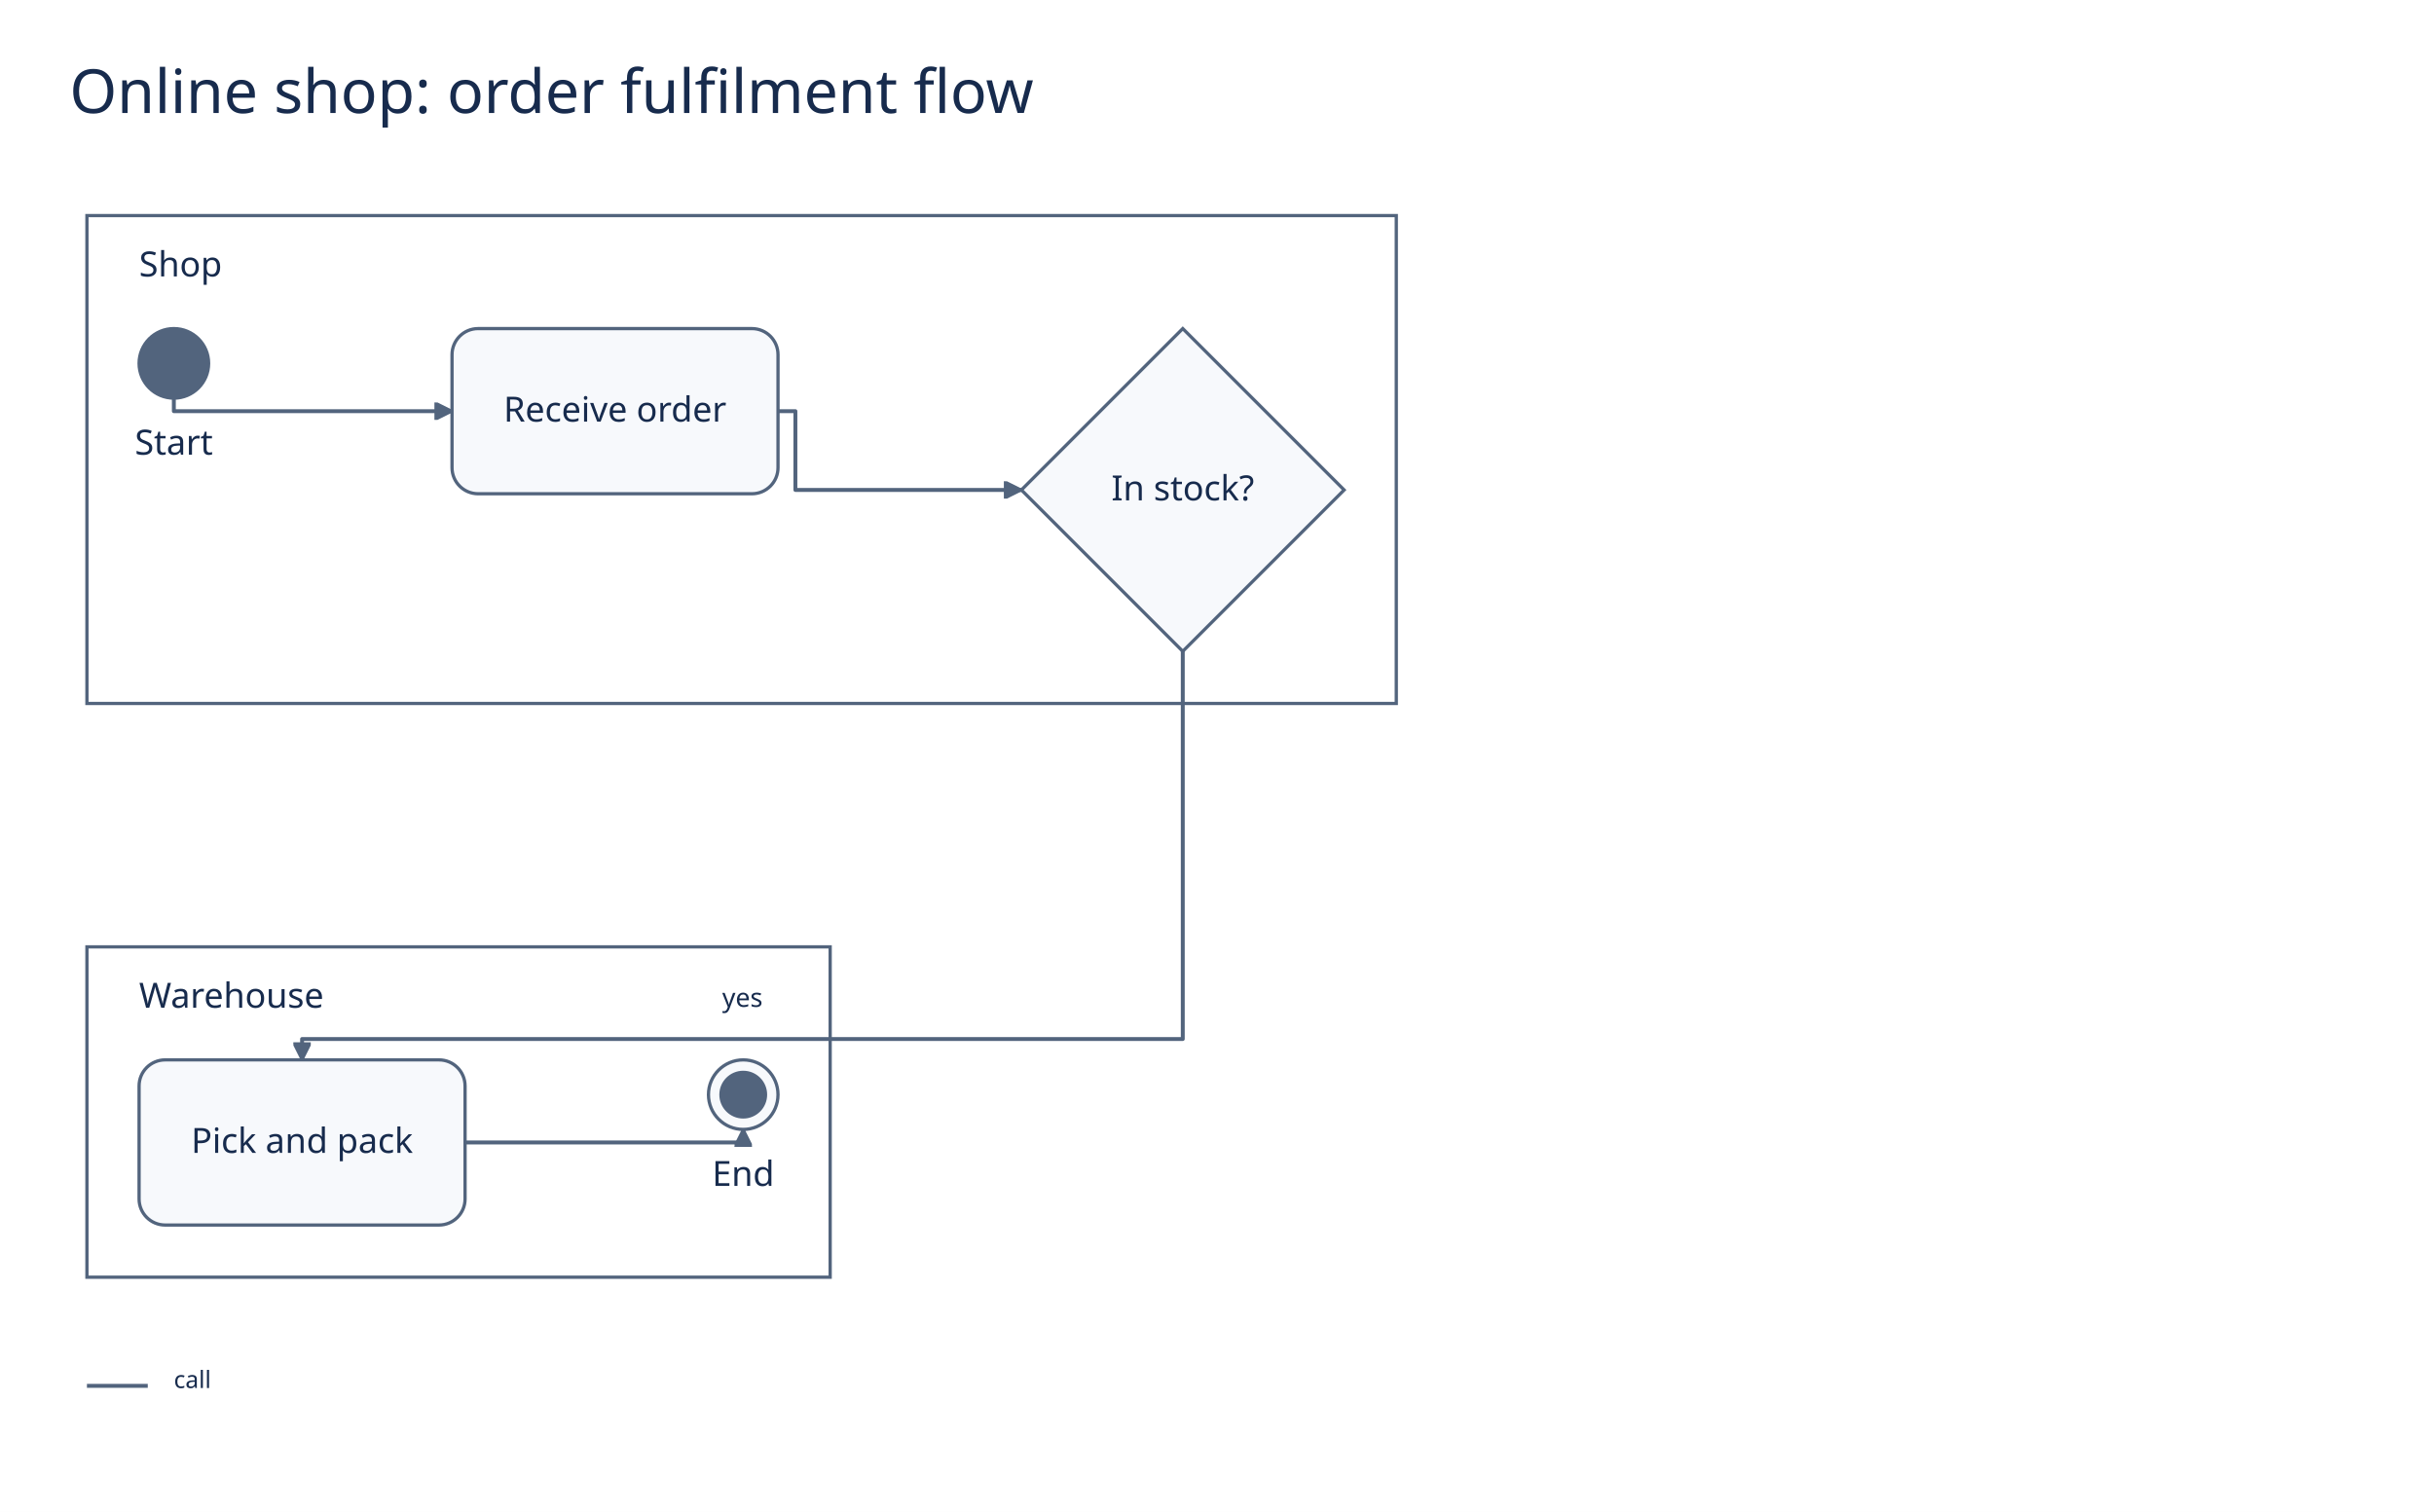
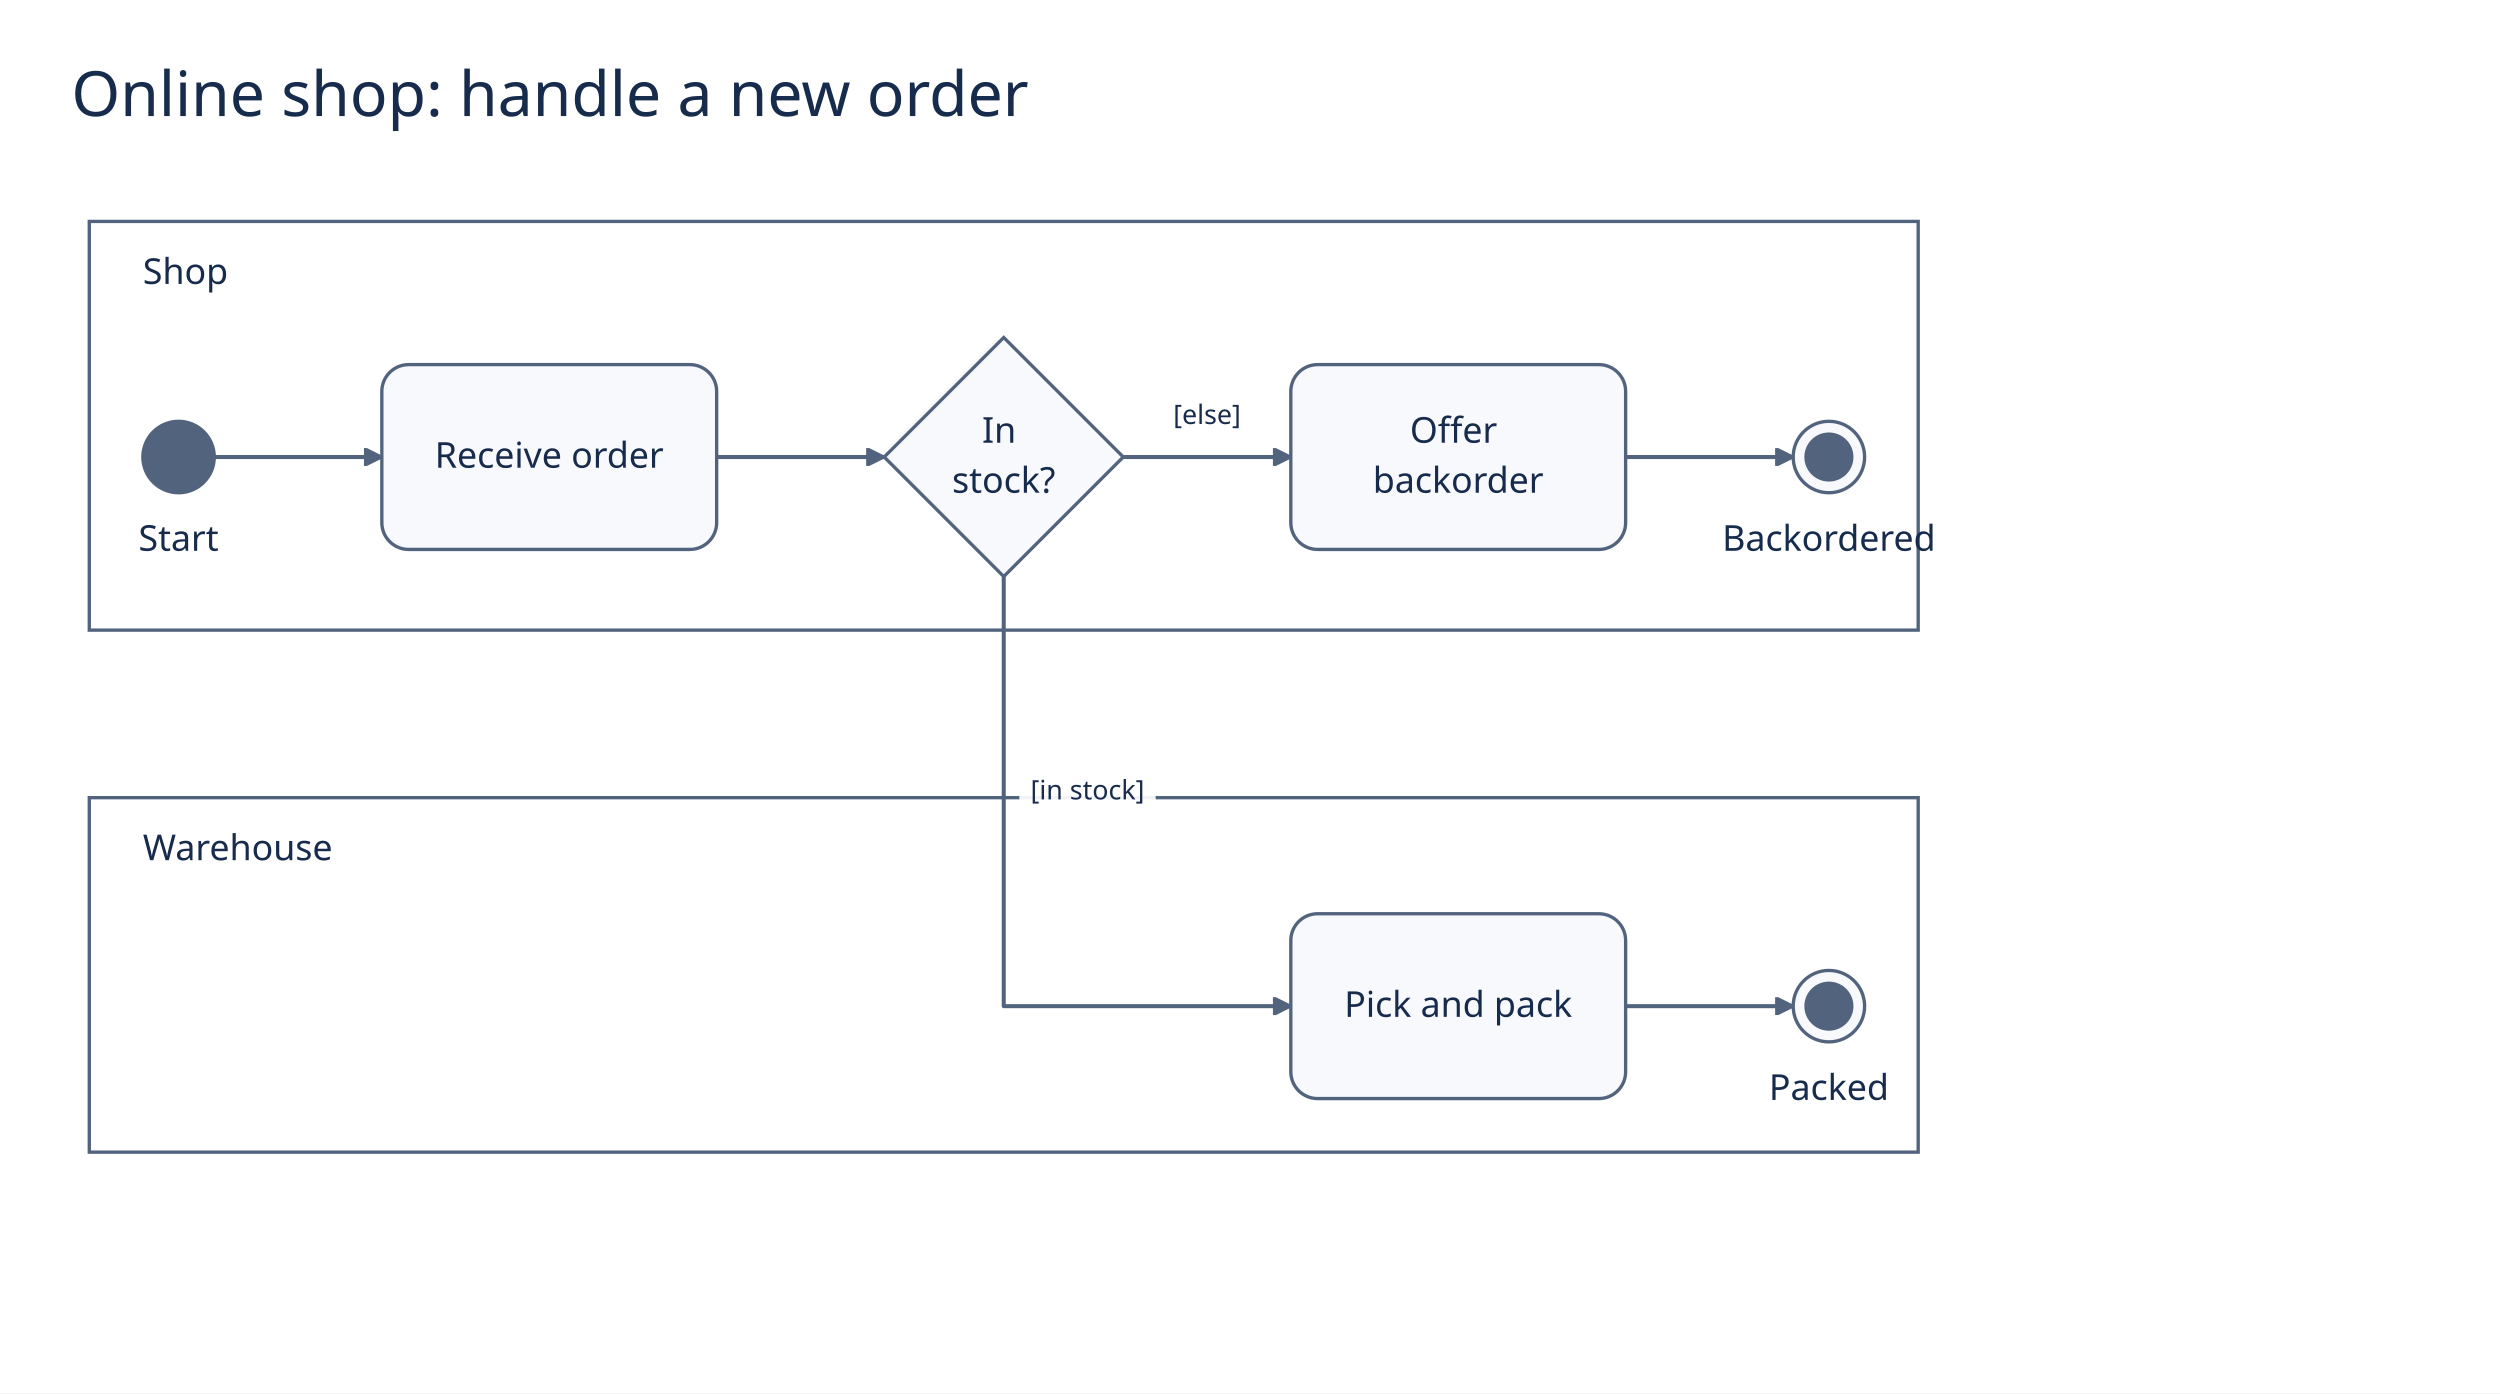
- <svg xmlns="http://www.w3.org/2000/svg" viewBox="0 0 1120 695.7" width="1120" height="695.7" lang="en" role="img" aria-labelledby="e2-en-document-title e2-en-document-desc" data-archatlas="0.1" data-measured-with="pillow">
+ <svg xmlns="http://www.w3.org/2000/svg" viewBox="0 0 1120 624.159" width="1120" height="624.159" lang="en" role="img" aria-labelledby="e2-en-document-title e2-en-document-desc" data-archatlas="0.1" data-measured-with="pillow">
  <defs>
    <marker id="e2-en-marker-peer-arrow" viewBox="0 0 10 10" refX="10" refY="5" markerWidth="8" markerHeight="8" markerUnits="userSpaceOnUse" orient="auto-start-reverse">
      <path d="M 0 0 L 10 5 L 0 10 Z" fill="#52647d" stroke="#52647d" stroke-width="1.5" />
    </marker>
    <marker id="e2-en-marker-peer-circle" viewBox="0 0 10 10" refX="5" refY="5" markerWidth="8" markerHeight="8" markerUnits="userSpaceOnUse">
      <circle cx="5" cy="5" r="3.5" fill="#ffffff" stroke="#52647d" stroke-width="1.5" />
    </marker>
  </defs>
-   <rect width="1120" height="695.7" fill="#ffffff" data-role="canvas" />
-   <rect id="e2-en-shape-group-l_a" data-id="l_a" data-role="group" data-parent="" data-kind="lane" fill="#ffffff" stroke="#52647d" stroke-width="1.5" data-box="40 99.2 602.5 224.5" x="40" y="99.2" width="602.5" height="224.5" rx="0" />
-   <ellipse id="e2-en-shape-node-i" data-id="i" data-role="node" data-parent="l_a" data-kind="initial" fill="#52647d" stroke="#52647d" stroke-width="1.5" data-box="64 151.2 32 32" cx="80" cy="167.2" rx="16" ry="16" />
-   <rect id="e2-en-shape-node-a1" data-id="a1" data-role="node" data-parent="l_a" data-kind="task" fill="#f7f9fc" stroke="#52647d" stroke-width="1.5" data-box="208 151.2 150 76" x="208" y="151.2" width="150" height="76" rx="12" />
-   <polygon id="e2-en-shape-node-d1" data-id="d1" data-role="node" data-parent="l_a" data-kind="gateway" fill="#f7f9fc" stroke="#52647d" stroke-width="1.5" data-box="470 151.2 148.5 148.5" points="544.25,151.2 618.5,225.45 544.25,299.7 470,225.45" />
-   <rect id="e2-en-shape-group-l_b" data-id="l_b" data-role="group" data-parent="" data-kind="lane" fill="#ffffff" stroke="#52647d" stroke-width="1.5" data-box="40 435.7 342 152" x="40" y="435.7" width="342" height="152" rx="0" />
-   <rect id="e2-en-shape-node-a2" data-id="a2" data-role="node" data-parent="l_b" data-kind="task" fill="#f7f9fc" stroke="#52647d" stroke-width="1.5" data-box="64 487.7 150 76" x="64" y="487.7" width="150" height="76" rx="12" />
-   <ellipse id="e2-en-shape-node-f" data-id="f" data-role="node" data-parent="l_b" data-kind="final" fill="#f7f9fc" stroke="#52647d" stroke-width="1.5" data-box="326 487.7 32 32" cx="342" cy="503.7" rx="16" ry="16" />
-   <ellipse cx="342" cy="503.7" rx="10" ry="10" fill="#52647d" stroke="#52647d" stroke-width="2" />
-   <polyline id="e2-en-edge-edge-1" data-id="edge-1" data-role="edge" data-from="i" data-to="a1" data-kind="call" points="80,183.2 80,189.2 208,189.2" fill="none" stroke="#52647d" stroke-width="1.8" stroke-linejoin="round" marker-end="url(#e2-en-marker-peer-arrow)" />
-   <polyline id="e2-en-edge-edge-2" data-id="edge-2" data-role="edge" data-from="a1" data-to="d1" data-kind="call" points="358,189.2 366,189.2 366,225.45 470,225.45" fill="none" stroke="#52647d" stroke-width="1.8" stroke-linejoin="round" marker-end="url(#e2-en-marker-peer-arrow)" />
-   <polyline id="e2-en-edge-edge-3" data-id="edge-3" data-role="edge" data-from="d1" data-to="a2" data-kind="call" points="544.25,299.7 544.25,478.1 139,478.1 139,487.7" fill="none" stroke="#52647d" stroke-width="1.8" stroke-linejoin="round" marker-end="url(#e2-en-marker-peer-arrow)" />
-   <polyline id="e2-en-edge-edge-4" data-id="edge-4" data-role="edge" data-from="a2" data-to="f" data-kind="call" points="214,525.7 342,525.7 342,519.7" fill="none" stroke="#52647d" stroke-width="1.8" stroke-linejoin="round" marker-end="url(#e2-en-marker-peer-arrow)" />
-   <polyline id="e2-en-edge-legend-line-0" data-id="legend-line-0" data-role="edge" data-from="" data-to="" data-kind="legend" points="40,637.7 68,637.7" fill="none" stroke="#52647d" stroke-width="1.8" stroke-linejoin="round" />
-   <rect id="e2-en-shape-label-bg-__edge-3-background" data-id="__edge-3-background" data-role="label-bg" data-parent="edge-3" x="327.305" y="447.3" width="28.641" height="24.8" fill="#ffffff" fill-opacity="0.92" rx="3" />
-   <text id="e2-en-text-title-figure-title" data-id="figure-title" data-role="title" data-owner="" x="32" y="52" font-size="28" font-family="&quot;Noto Sans&quot;, &quot;DejaVu Sans&quot;, &quot;Liberation Sans&quot;, &quot;Noto Sans CJK SC&quot;, sans-serif" text-anchor="start" fill="#172b4d" data-text-box="32 24 443.562 39.2">
+   <rect width="1120" height="624.159" fill="#ffffff" data-role="canvas" />
+   <rect id="e2-en-shape-group-l_a" data-id="l_a" data-role="group" data-parent="" data-kind="lane" fill="#ffffff" stroke="#52647d" stroke-width="1.5" data-box="40 99.2 819.347 183.097" x="40" y="99.2" width="819.347" height="183.097" rx="0" />
+   <ellipse id="e2-en-shape-node-i" data-id="i" data-role="node" data-parent="l_a" data-kind="initial" fill="#52647d" stroke="#52647d" stroke-width="1.5" data-box="64 188.748 32 32" cx="80" cy="204.748" rx="16" ry="16" />
+   <rect id="e2-en-shape-node-a1" data-id="a1" data-role="node" data-parent="l_a" data-kind="task" fill="#f7f9fc" stroke="#52647d" stroke-width="1.5" data-box="171.062 163.348 150 82.8" x="171.062" y="163.348" width="150" height="82.8" rx="12" />
+   <polygon id="e2-en-shape-node-d1" data-id="d1" data-role="node" data-parent="l_a" data-kind="gateway" fill="#f7f9fc" stroke="#52647d" stroke-width="1.5" data-box="396.125 151.2 107.097 107.097" points="449.673,151.2 503.222,204.748 449.673,258.297 396.125,204.748" />
+   <rect id="e2-en-shape-node-a3" data-id="a3" data-role="node" data-parent="l_a" data-kind="task" fill="#f7f9fc" stroke="#52647d" stroke-width="1.5" data-box="578.284 163.348 150 82.8" x="578.284" y="163.348" width="150" height="82.8" rx="12" />
+   <ellipse id="e2-en-shape-node-f2" data-id="f2" data-role="node" data-parent="l_a" data-kind="final" fill="#f7f9fc" stroke="#52647d" stroke-width="1.5" data-box="803.347 188.748 32 32" cx="819.347" cy="204.748" rx="16" ry="16" />
+   <ellipse cx="819.347" cy="204.748" rx="10" ry="10" fill="#52647d" stroke="#52647d" stroke-width="2" />
+   <rect id="e2-en-shape-group-l_b" data-id="l_b" data-role="group" data-parent="" data-kind="lane" fill="#ffffff" stroke="#52647d" stroke-width="1.5" data-box="40 357.359 819.347 158.8" x="40" y="357.359" width="819.347" height="158.8" rx="0" />
+   <rect id="e2-en-shape-node-a2" data-id="a2" data-role="node" data-parent="l_b" data-kind="task" fill="#f7f9fc" stroke="#52647d" stroke-width="1.5" data-box="578.284 409.359 150 82.8" x="578.284" y="409.359" width="150" height="82.8" rx="12" />
+   <ellipse id="e2-en-shape-node-f1" data-id="f1" data-role="node" data-parent="l_b" data-kind="final" fill="#f7f9fc" stroke="#52647d" stroke-width="1.5" data-box="803.347 434.759 32 32" cx="819.347" cy="450.759" rx="16" ry="16" />
+   <ellipse cx="819.347" cy="450.759" rx="10" ry="10" fill="#52647d" stroke="#52647d" stroke-width="2" />
+   <polyline id="e2-en-edge-edge-1" data-id="edge-1" data-role="edge" data-from="i" data-to="a1" data-kind="call" points="96,204.748 171.062,204.748" fill="none" stroke="#52647d" stroke-width="1.8" stroke-linejoin="round" marker-end="url(#e2-en-marker-peer-arrow)" />
+   <polyline id="e2-en-edge-edge-2" data-id="edge-2" data-role="edge" data-from="a1" data-to="d1" data-kind="call" points="321.062,204.748 396.125,204.748" fill="none" stroke="#52647d" stroke-width="1.8" stroke-linejoin="round" marker-end="url(#e2-en-marker-peer-arrow)" />
+   <polyline id="e2-en-edge-edge-3" data-id="edge-3" data-role="edge" data-from="d1" data-to="a2" data-kind="call" points="449.673,258.297 449.673,450.759 578.284,450.759" fill="none" stroke="#52647d" stroke-width="1.8" stroke-linejoin="round" marker-end="url(#e2-en-marker-peer-arrow)" />
+   <polyline id="e2-en-edge-edge-4" data-id="edge-4" data-role="edge" data-from="d1" data-to="a3" data-kind="call" points="503.222,204.748 578.284,204.748" fill="none" stroke="#52647d" stroke-width="1.8" stroke-linejoin="round" marker-end="url(#e2-en-marker-peer-arrow)" />
+   <polyline id="e2-en-edge-edge-5" data-id="edge-5" data-role="edge" data-from="a2" data-to="f1" data-kind="call" points="728.284,450.759 803.347,450.759" fill="none" stroke="#52647d" stroke-width="1.8" stroke-linejoin="round" marker-end="url(#e2-en-marker-peer-arrow)" />
+   <polyline id="e2-en-edge-edge-6" data-id="edge-6" data-role="edge" data-from="a3" data-to="f2" data-kind="call" points="728.284,204.748 803.347,204.748" fill="none" stroke="#52647d" stroke-width="1.8" stroke-linejoin="round" marker-end="url(#e2-en-marker-peer-arrow)" />
+   <rect id="e2-en-shape-label-bg-__edge-3-background" data-id="__edge-3-background" data-role="label-bg" data-parent="edge-3" x="456.673" y="342.128" width="61.062" height="24.8" fill="#ffffff" fill-opacity="0.92" rx="3" />
+   <rect id="e2-en-shape-label-bg-__edge-4-background" data-id="__edge-4-background" data-role="label-bg" data-parent="edge-4" x="520.612" y="173.948" width="40.281" height="24.8" fill="#ffffff" fill-opacity="0.92" rx="3" />
+   <text id="e2-en-text-title-figure-title" data-id="figure-title" data-role="title" data-owner="" x="32" y="52" font-size="28" font-family="&quot;Noto Sans&quot;, &quot;DejaVu Sans&quot;, &quot;Liberation Sans&quot;, &quot;Noto Sans CJK SC&quot;, sans-serif" text-anchor="start" fill="#172b4d" data-text-box="32 24 428.766 39.2">
    <tspan x="32" y="52">
-       <tspan font-family="Noto Sans">Online shop: order fulfilment flow</tspan>
+       <tspan font-family="Noto Sans">Online shop: handle a new order</tspan>
    </tspan>
  </text>
  <text id="e2-en-text-group-title-l_a-title" data-id="l_a-title" data-role="group-title" data-owner="l_a" x="64" y="127.2" font-size="16" font-family="&quot;Noto Sans&quot;, &quot;DejaVu Sans&quot;, &quot;Liberation Sans&quot;, &quot;Noto Sans CJK SC&quot;, sans-serif" text-anchor="start" fill="#172b4d" data-text-box="64 111.2 38.203 22.4">
    <tspan x="64" y="127.2">
      <tspan font-family="Noto Sans">Shop</tspan>
    </tspan>
  </text>
-   <text id="e2-en-text-state-label-i-name" data-id="i-name" data-role="state-label" data-owner="" x="80" y="209.2" font-size="16" font-family="&quot;Noto Sans&quot;, &quot;DejaVu Sans&quot;, &quot;Liberation Sans&quot;, &quot;Noto Sans CJK SC&quot;, sans-serif" text-anchor="middle" fill="#172b4d" data-text-box="62.039 193.2 35.922 22.4">
-     <tspan x="80" y="209.2">
+   <text id="e2-en-text-state-label-i-name" data-id="i-name" data-role="state-label" data-owner="" x="80" y="246.748" font-size="16" font-family="&quot;Noto Sans&quot;, &quot;DejaVu Sans&quot;, &quot;Liberation Sans&quot;, &quot;Noto Sans CJK SC&quot;, sans-serif" text-anchor="middle" fill="#172b4d" data-text-box="62.039 230.748 35.922 22.4">
+     <tspan x="80" y="246.748">
      <tspan font-family="Noto Sans">Start</tspan>
    </tspan>
  </text>
-   <text id="e2-en-text-name-a1-name" data-id="a1-name" data-role="name" data-owner="a1" x="283" y="194" font-size="16" font-family="&quot;Noto Sans&quot;, &quot;DejaVu Sans&quot;, &quot;Liberation Sans&quot;, &quot;Noto Sans CJK SC&quot;, sans-serif" text-anchor="middle" fill="#172b4d" data-text-box="231.695 178 102.609 22.4">
-     <tspan x="283" y="194">
+   <text id="e2-en-text-name-a1-name" data-id="a1-name" data-role="name" data-owner="a1" x="246.062" y="209.548" font-size="16" font-family="&quot;Noto Sans&quot;, &quot;DejaVu Sans&quot;, &quot;Liberation Sans&quot;, &quot;Noto Sans CJK SC&quot;, sans-serif" text-anchor="middle" fill="#172b4d" data-text-box="194.758 193.548 102.609 22.4">
+     <tspan x="246.062" y="209.548">
      <tspan font-family="Noto Sans">Receive order</tspan>
    </tspan>
  </text>
-   <text id="e2-en-text-name-d1-name" data-id="d1-name" data-role="name" data-owner="d1" x="544.25" y="230.25" font-size="16" font-family="&quot;Noto Sans&quot;, &quot;DejaVu Sans&quot;, &quot;Liberation Sans&quot;, &quot;Noto Sans CJK SC&quot;, sans-serif" text-anchor="middle" fill="#172b4d" data-text-box="511.367 214.25 65.766 22.4">
-     <tspan x="544.25" y="230.25">
-       <tspan font-family="Noto Sans">In stock?</tspan>
+   <text id="e2-en-text-name-d1-name" data-id="d1-name" data-role="name" data-owner="d1" x="449.673" y="198.348" font-size="16" font-family="&quot;Noto Sans&quot;, &quot;DejaVu Sans&quot;, &quot;Liberation Sans&quot;, &quot;Noto Sans CJK SC&quot;, sans-serif" text-anchor="middle" fill="#172b4d" data-text-box="426.525 182.348 46.297 44.8">
+     <tspan x="449.673" y="198.348">
+       <tspan font-family="Noto Sans">In</tspan>
+     </tspan>
+     <tspan x="449.673" y="220.748">
+       <tspan font-family="Noto Sans">stock?</tspan>
    </tspan>
  </text>
-   <text id="e2-en-text-group-title-l_b-title" data-id="l_b-title" data-role="group-title" data-owner="l_b" x="64" y="463.7" font-size="16" font-family="&quot;Noto Sans&quot;, &quot;DejaVu Sans&quot;, &quot;Liberation Sans&quot;, &quot;Noto Sans CJK SC&quot;, sans-serif" text-anchor="start" fill="#172b4d" data-text-box="64 447.7 85.016 22.4">
-     <tspan x="64" y="463.7">
+   <text id="e2-en-text-name-a3-name" data-id="a3-name" data-role="name" data-owner="a3" x="653.284" y="198.348" font-size="16" font-family="&quot;Noto Sans&quot;, &quot;DejaVu Sans&quot;, &quot;Liberation Sans&quot;, &quot;Noto Sans CJK SC&quot;, sans-serif" text-anchor="middle" fill="#172b4d" data-text-box="615.027 182.348 76.516 44.8">
+     <tspan x="653.284" y="198.348">
+       <tspan font-family="Noto Sans">Offer</tspan>
+     </tspan>
+     <tspan x="653.284" y="220.748">
+       <tspan font-family="Noto Sans">backorder</tspan>
+     </tspan>
+   </text>
+   <text id="e2-en-text-state-label-f2-name" data-id="f2-name" data-role="state-label" data-owner="" x="819.347" y="246.748" font-size="16" font-family="&quot;Noto Sans&quot;, &quot;DejaVu Sans&quot;, &quot;Liberation Sans&quot;, &quot;Noto Sans CJK SC&quot;, sans-serif" text-anchor="middle" fill="#172b4d" data-text-box="771.527 230.748 95.641 22.4">
+     <tspan x="819.347" y="246.748">
+       <tspan font-family="Noto Sans">Backordered</tspan>
+     </tspan>
+   </text>
+   <text id="e2-en-text-group-title-l_b-title" data-id="l_b-title" data-role="group-title" data-owner="l_b" x="64" y="385.359" font-size="16" font-family="&quot;Noto Sans&quot;, &quot;DejaVu Sans&quot;, &quot;Liberation Sans&quot;, &quot;Noto Sans CJK SC&quot;, sans-serif" text-anchor="start" fill="#172b4d" data-text-box="64 369.359 85.016 22.4">
+     <tspan x="64" y="385.359">
      <tspan font-family="Noto Sans">Warehouse</tspan>
    </tspan>
  </text>
-   <text id="e2-en-text-name-a2-name" data-id="a2-name" data-role="name" data-owner="a2" x="139" y="530.5" font-size="16" font-family="&quot;Noto Sans&quot;, &quot;DejaVu Sans&quot;, &quot;Liberation Sans&quot;, &quot;Noto Sans CJK SC&quot;, sans-serif" text-anchor="middle" fill="#172b4d" data-text-box="87.945 514.5 102.109 22.4">
-     <tspan x="139" y="530.5">
+   <text id="e2-en-text-name-a2-name" data-id="a2-name" data-role="name" data-owner="a2" x="653.284" y="455.559" font-size="16" font-family="&quot;Noto Sans&quot;, &quot;DejaVu Sans&quot;, &quot;Liberation Sans&quot;, &quot;Noto Sans CJK SC&quot;, sans-serif" text-anchor="middle" fill="#172b4d" data-text-box="602.23 439.559 102.109 22.4">
+     <tspan x="653.284" y="455.559">
      <tspan font-family="Noto Sans">Pick and pack</tspan>
    </tspan>
  </text>
-   <text id="e2-en-text-state-label-f-name" data-id="f-name" data-role="state-label" data-owner="" x="342" y="545.7" font-size="16" font-family="&quot;Noto Sans&quot;, &quot;DejaVu Sans&quot;, &quot;Liberation Sans&quot;, &quot;Noto Sans CJK SC&quot;, sans-serif" text-anchor="middle" fill="#172b4d" data-text-box="327.688 529.7 28.625 22.4">
-     <tspan x="342" y="545.7">
-       <tspan font-family="Noto Sans">End</tspan>
+   <text id="e2-en-text-state-label-f1-name" data-id="f1-name" data-role="state-label" data-owner="" x="819.347" y="492.759" font-size="16" font-family="&quot;Noto Sans&quot;, &quot;DejaVu Sans&quot;, &quot;Liberation Sans&quot;, &quot;Noto Sans CJK SC&quot;, sans-serif" text-anchor="middle" fill="#172b4d" data-text-box="792.464 476.759 53.766 22.4">
+     <tspan x="819.347" y="492.759">
+       <tspan font-family="Noto Sans">Packed</tspan>
    </tspan>
  </text>
-   <text id="e2-en-text-edge-label-edge-3-label" data-id="edge-3-label" data-role="edge-label" data-owner="edge-3" x="341.625" y="463.3" font-size="12" font-family="&quot;Noto Sans&quot;, &quot;DejaVu Sans&quot;, &quot;Liberation Sans&quot;, &quot;Noto Sans CJK SC&quot;, sans-serif" text-anchor="middle" fill="#172b4d" data-text-box="332.305 451.3 18.641 16.8">
-     <tspan x="341.625" y="463.3">
-       <tspan font-family="Noto Sans">yes</tspan>
+   <text id="e2-en-text-edge-label-edge-3-label" data-id="edge-3-label" data-role="edge-label" data-owner="edge-3" x="487.205" y="358.128" font-size="12" font-family="&quot;Noto Sans&quot;, &quot;DejaVu Sans&quot;, &quot;Liberation Sans&quot;, &quot;Noto Sans CJK SC&quot;, sans-serif" text-anchor="middle" fill="#172b4d" data-text-box="461.673 346.128 51.062 16.8">
+     <tspan x="487.205" y="358.128">
+       <tspan font-family="Noto Sans">[in stock]</tspan>
    </tspan>
  </text>
-   <text id="e2-en-text-legend-legend-0" data-id="legend-0" data-role="legend" data-owner="" x="80" y="638.7" font-size="11" font-family="&quot;Noto Sans&quot;, &quot;DejaVu Sans&quot;, &quot;Liberation Sans&quot;, &quot;Noto Sans CJK SC&quot;, sans-serif" text-anchor="start" fill="#172b4d" data-text-box="80 627.7 17.141 15.4">
-     <tspan x="80" y="638.7">
-       <tspan font-family="Noto Sans">call</tspan>
+   <text id="e2-en-text-edge-label-edge-4-label" data-id="edge-4-label" data-role="edge-label" data-owner="edge-4" x="540.753" y="189.948" font-size="12" font-family="&quot;Noto Sans&quot;, &quot;DejaVu Sans&quot;, &quot;Liberation Sans&quot;, &quot;Noto Sans CJK SC&quot;, sans-serif" text-anchor="middle" fill="#172b4d" data-text-box="525.612 177.948 30.281 16.8">
+     <tspan x="540.753" y="189.948">
+       <tspan font-family="Noto Sans">[else]</tspan>
    </tspan>
  </text>
</svg>
